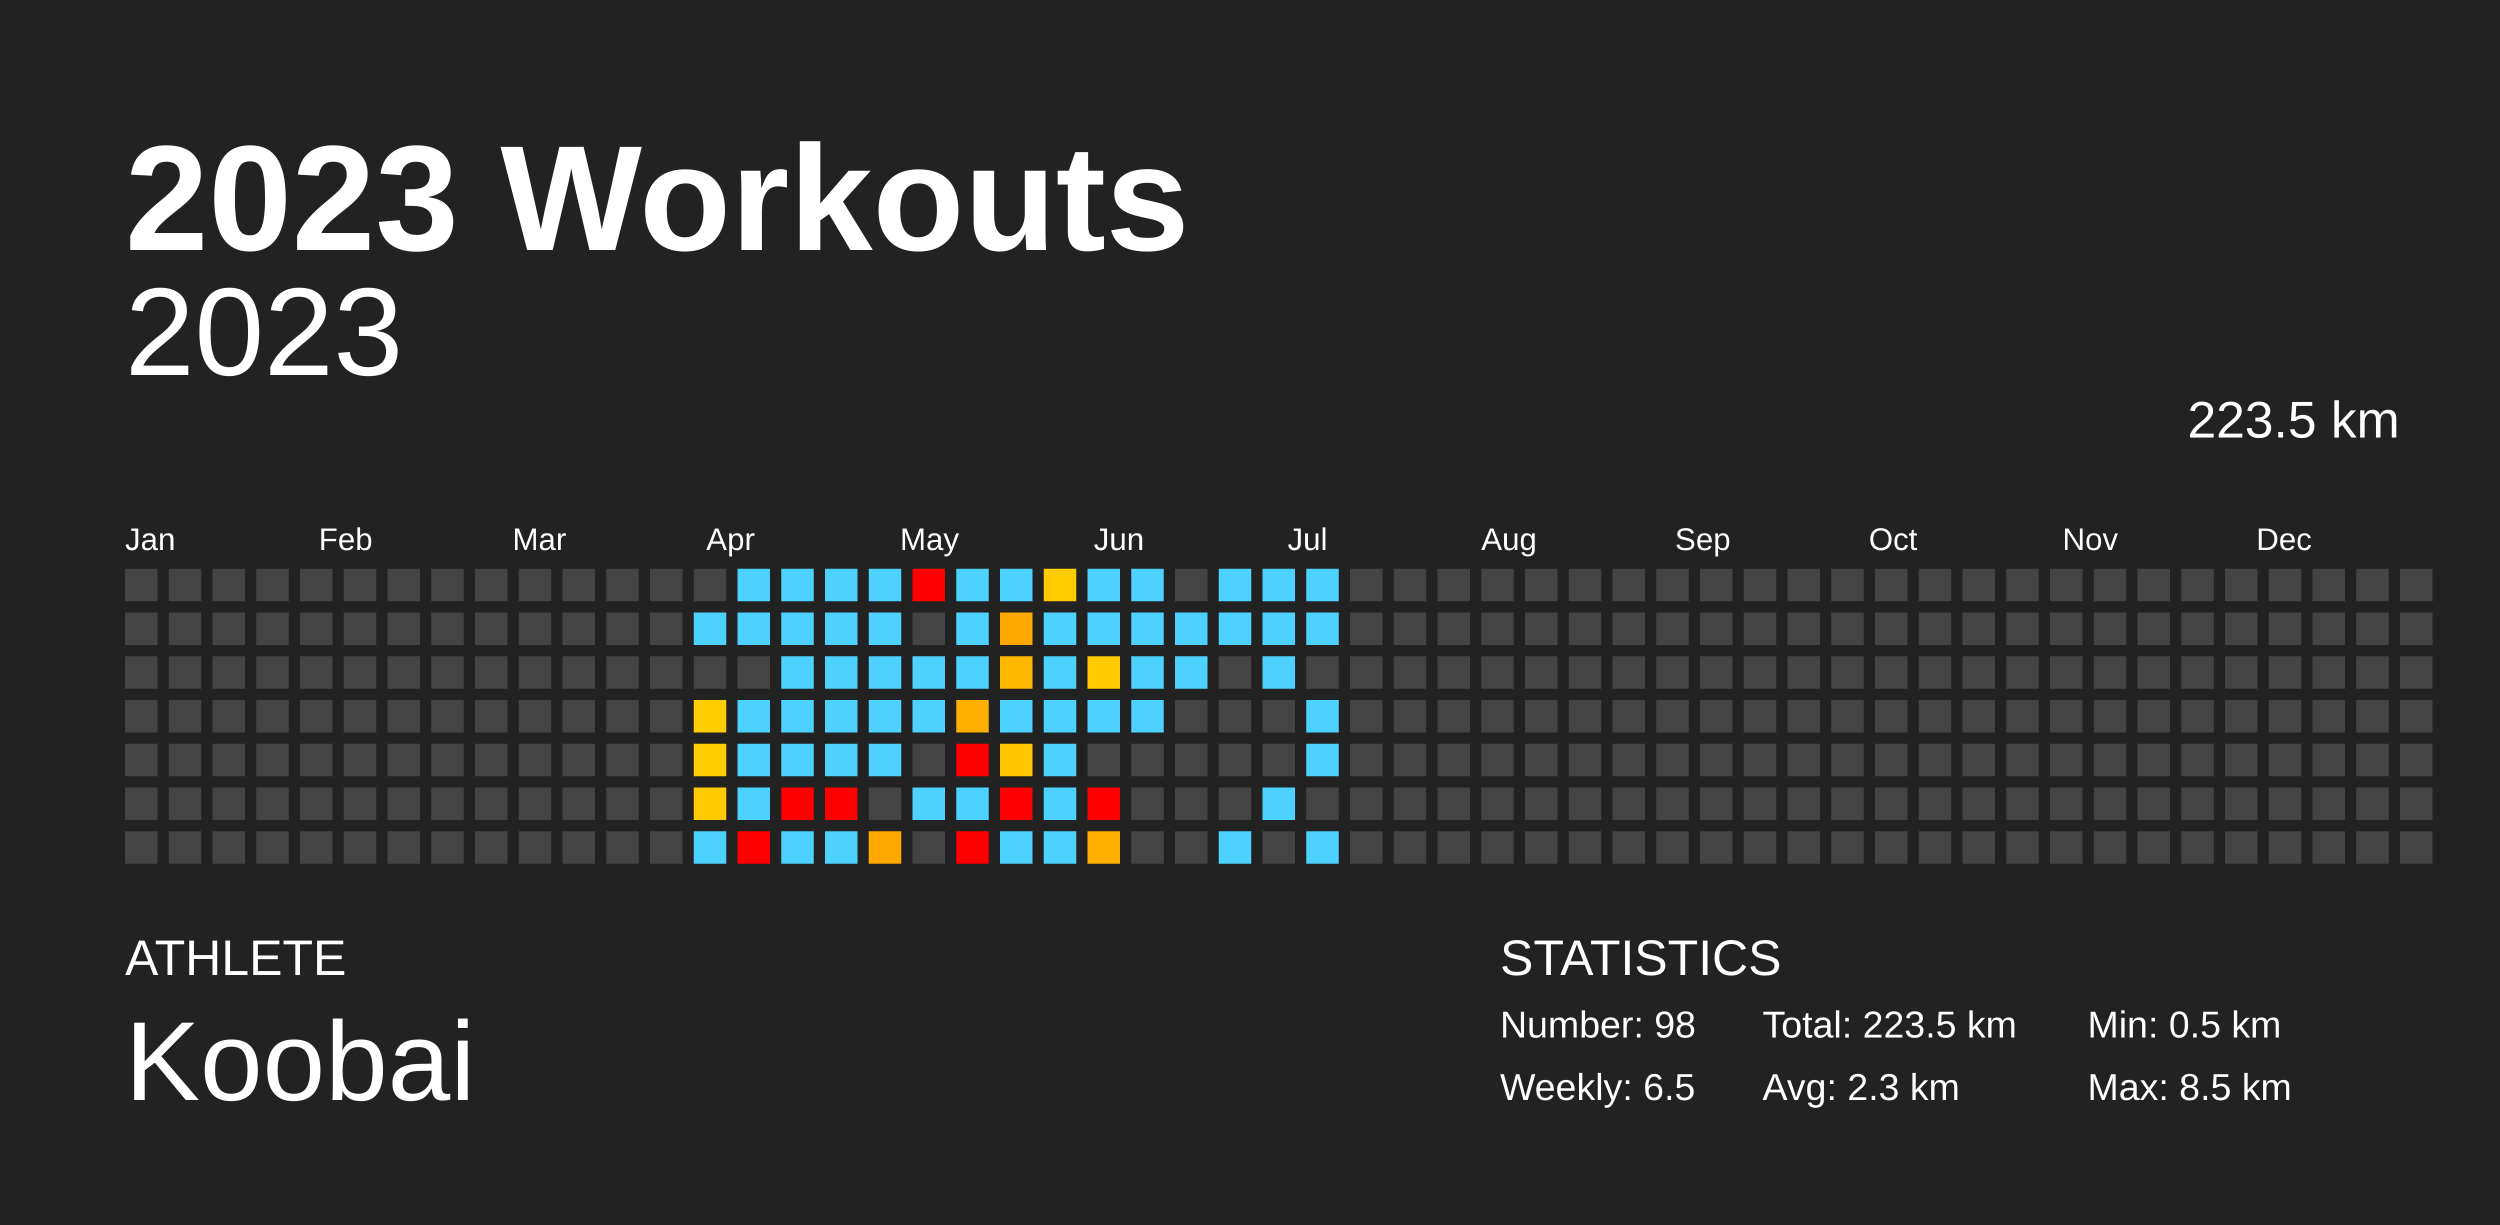
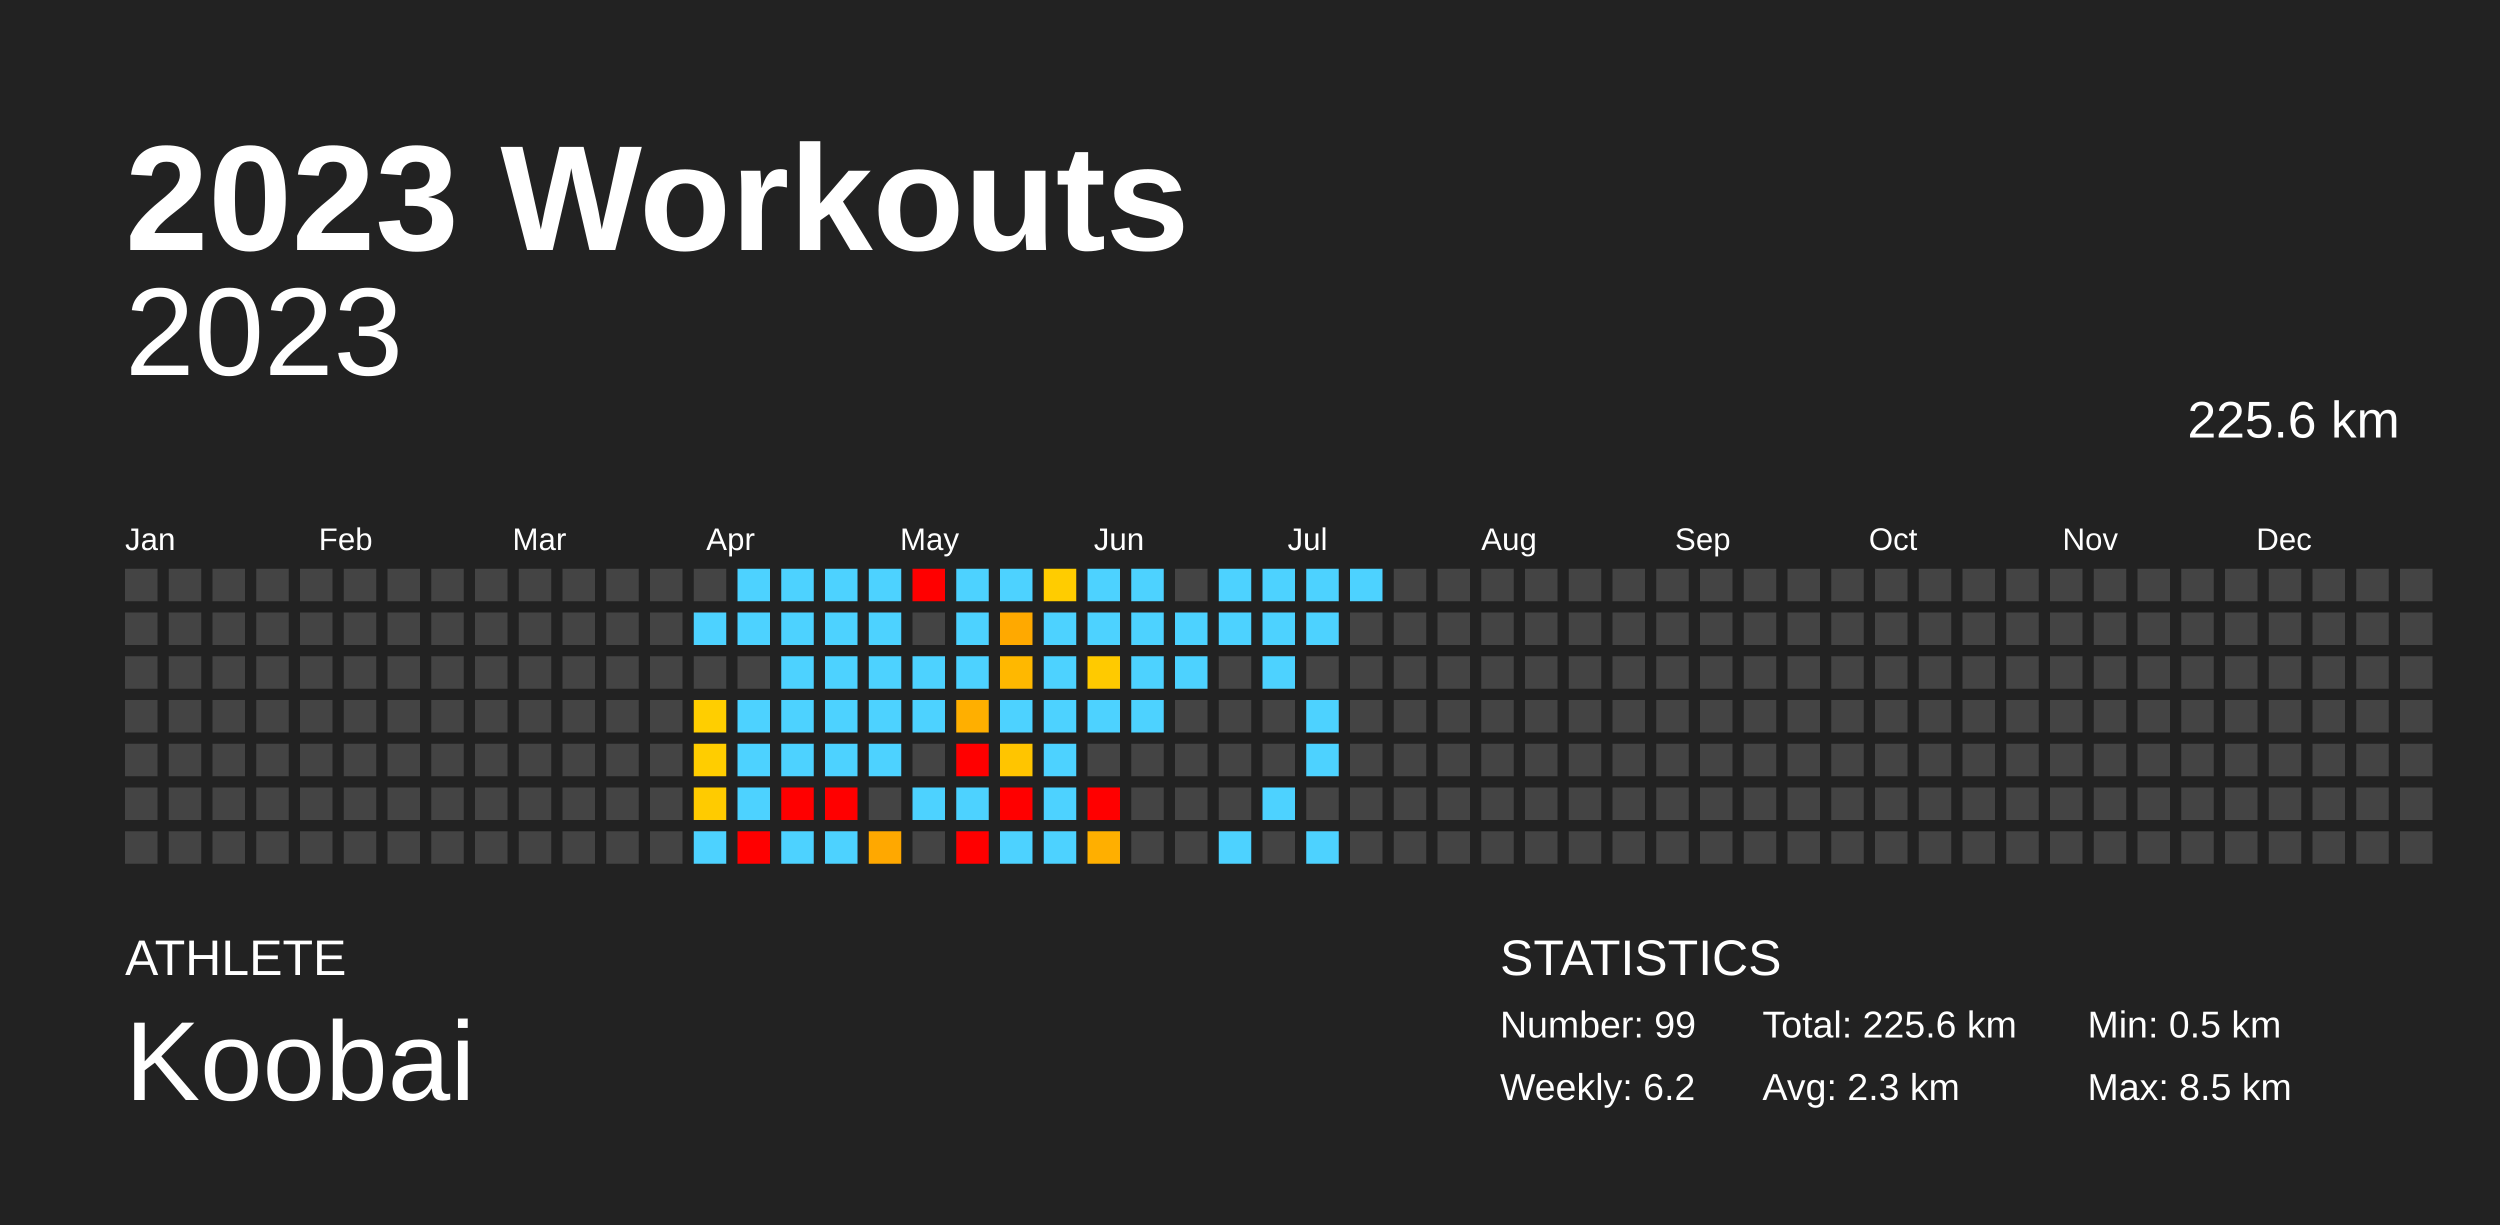
<svg xmlns="http://www.w3.org/2000/svg" baseProfile="full" height="98mm" version="1.1" viewBox="0,0,200,98" width="200mm">
  <defs />
  <rect fill="#222222" height="98" width="200" x="0" y="0" />
  <text fill="#FFFFFF" style="font-size:12px; font-family:Arial; font-weight:bold;" x="10" y="20">2023 Workouts</text>
  <text fill="#FFFFFF" style="font-size:4px; font-family:Arial" x="10" y="78">ATHLETE</text>
  <text fill="#FFFFFF" style="font-size:9px; font-family:Arial" x="10" y="88">Koobai</text>
  <text fill="#FFFFFF" style="font-size:4px; font-family:Arial" x="120" y="78">STATISTICS</text>
-   <text fill="#FFFFFF" style="font-size:3px; font-family:Arial" x="120" y="83">Number: 98</text>
-   <text fill="#FFFFFF" style="font-size:3px; font-family:Arial" x="120" y="88">Weekly: 6.5</text>
-   <text fill="#FFFFFF" style="font-size:3px; font-family:Arial" x="141" y="83">Total: 223.5 km</text>
+   <text fill="#FFFFFF" style="font-size:3px; font-family:Arial" x="120" y="83">Number: 99</text>
+   <text fill="#FFFFFF" style="font-size:3px; font-family:Arial" x="120" y="88">Weekly: 6.2</text>
+   <text fill="#FFFFFF" style="font-size:3px; font-family:Arial" x="141" y="83">Total: 225.6 km</text>
  <text fill="#FFFFFF" style="font-size:3px; font-family:Arial" x="141" y="88">Avg: 2.3 km</text>
  <text fill="#FFFFFF" style="font-size:3px; font-family:Arial" x="167" y="83">Min: 0.5 km</text>
  <text fill="#FFFFFF" style="font-size:3px; font-family:Arial" x="167" y="88">Max: 8.5 km</text>
  <text alignment-baseline="hanging" fill="#FFFFFF" style="font-size:10.0px; font-family:Arial;" x="10" y="30">2023</text>
-   <text alignment-baseline="hanging" fill="#FFFFFF" style="font-size:4.125px; font-family:Arial;" x="175" y="35">223.5 km</text>
+   <text alignment-baseline="hanging" fill="#FFFFFF" style="font-size:4.125px; font-family:Arial;" x="175" y="35">225.6 km</text>
  <text fill="#FFFFFF" style="font-size:2.5px; font-family:Arial" x="10.0" y="44">Jan</text>
  <text fill="#FFFFFF" style="font-size:2.5px; font-family:Arial" x="25.5" y="44">Feb</text>
  <text fill="#FFFFFF" style="font-size:2.5px; font-family:Arial" x="41.0" y="44">Mar</text>
  <text fill="#FFFFFF" style="font-size:2.5px; font-family:Arial" x="56.5" y="44">Apr</text>
  <text fill="#FFFFFF" style="font-size:2.5px; font-family:Arial" x="72.0" y="44">May</text>
  <text fill="#FFFFFF" style="font-size:2.5px; font-family:Arial" x="87.5" y="44">Jun</text>
  <text fill="#FFFFFF" style="font-size:2.5px; font-family:Arial" x="103.0" y="44">Jul</text>
  <text fill="#FFFFFF" style="font-size:2.5px; font-family:Arial" x="118.5" y="44">Aug</text>
  <text fill="#FFFFFF" style="font-size:2.5px; font-family:Arial" x="134.0" y="44">Sep</text>
  <text fill="#FFFFFF" style="font-size:2.5px; font-family:Arial" x="149.5" y="44">Oct</text>
  <text fill="#FFFFFF" style="font-size:2.5px; font-family:Arial" x="165.0" y="44">Nov</text>
  <text fill="#FFFFFF" style="font-size:2.5px; font-family:Arial" x="180.5" y="44">Dec</text>
  <rect fill="#444444" height="2.6" width="2.6" x="10.0" y="45.5" />
  <rect fill="#444444" height="2.6" width="2.6" x="10.0" y="49.0" />
  <rect fill="#444444" height="2.6" width="2.6" x="10.0" y="52.5" />
  <rect fill="#444444" height="2.6" width="2.6" x="10.0" y="56.0" />
  <rect fill="#444444" height="2.6" width="2.6" x="10.0" y="59.5" />
  <rect fill="#444444" height="2.6" width="2.6" x="10.0" y="63.0" />
  <rect fill="#444444" height="2.6" width="2.6" x="10.0" y="66.5" />
  <rect fill="#444444" height="2.6" width="2.6" x="13.5" y="45.5" />
  <rect fill="#444444" height="2.6" width="2.6" x="13.5" y="49.0" />
  <rect fill="#444444" height="2.6" width="2.6" x="13.5" y="52.5" />
  <rect fill="#444444" height="2.6" width="2.6" x="13.5" y="56.0" />
  <rect fill="#444444" height="2.6" width="2.6" x="13.5" y="59.5" />
  <rect fill="#444444" height="2.6" width="2.6" x="13.5" y="63.0" />
  <rect fill="#444444" height="2.6" width="2.6" x="13.5" y="66.5" />
  <rect fill="#444444" height="2.6" width="2.6" x="17.0" y="45.5" />
  <rect fill="#444444" height="2.6" width="2.6" x="17.0" y="49.0" />
  <rect fill="#444444" height="2.6" width="2.6" x="17.0" y="52.5" />
  <rect fill="#444444" height="2.6" width="2.6" x="17.0" y="56.0" />
  <rect fill="#444444" height="2.6" width="2.6" x="17.0" y="59.5" />
  <rect fill="#444444" height="2.6" width="2.6" x="17.0" y="63.0" />
  <rect fill="#444444" height="2.6" width="2.6" x="17.0" y="66.5" />
  <rect fill="#444444" height="2.6" width="2.6" x="20.5" y="45.5" />
  <rect fill="#444444" height="2.6" width="2.6" x="20.5" y="49.0" />
  <rect fill="#444444" height="2.6" width="2.6" x="20.5" y="52.5" />
  <rect fill="#444444" height="2.6" width="2.6" x="20.5" y="56.0" />
  <rect fill="#444444" height="2.6" width="2.6" x="20.5" y="59.5" />
  <rect fill="#444444" height="2.6" width="2.6" x="20.5" y="63.0" />
  <rect fill="#444444" height="2.6" width="2.6" x="20.5" y="66.5" />
  <rect fill="#444444" height="2.6" width="2.6" x="24.0" y="45.5" />
  <rect fill="#444444" height="2.6" width="2.6" x="24.0" y="49.0" />
  <rect fill="#444444" height="2.6" width="2.6" x="24.0" y="52.5" />
  <rect fill="#444444" height="2.6" width="2.6" x="24.0" y="56.0" />
  <rect fill="#444444" height="2.6" width="2.6" x="24.0" y="59.5" />
  <rect fill="#444444" height="2.6" width="2.6" x="24.0" y="63.0" />
  <rect fill="#444444" height="2.6" width="2.6" x="24.0" y="66.5" />
  <rect fill="#444444" height="2.6" width="2.6" x="27.5" y="45.5" />
  <rect fill="#444444" height="2.6" width="2.6" x="27.5" y="49.0" />
  <rect fill="#444444" height="2.6" width="2.6" x="27.5" y="52.5" />
  <rect fill="#444444" height="2.6" width="2.6" x="27.5" y="56.0" />
  <rect fill="#444444" height="2.6" width="2.6" x="27.5" y="59.5" />
  <rect fill="#444444" height="2.6" width="2.6" x="27.5" y="63.0" />
  <rect fill="#444444" height="2.6" width="2.6" x="27.5" y="66.5" />
  <rect fill="#444444" height="2.6" width="2.6" x="31.0" y="45.5" />
  <rect fill="#444444" height="2.6" width="2.6" x="31.0" y="49.0" />
  <rect fill="#444444" height="2.6" width="2.6" x="31.0" y="52.5" />
  <rect fill="#444444" height="2.6" width="2.6" x="31.0" y="56.0" />
  <rect fill="#444444" height="2.6" width="2.6" x="31.0" y="59.5" />
  <rect fill="#444444" height="2.6" width="2.6" x="31.0" y="63.0" />
  <rect fill="#444444" height="2.6" width="2.6" x="31.0" y="66.5" />
  <rect fill="#444444" height="2.6" width="2.6" x="34.5" y="45.5" />
  <rect fill="#444444" height="2.6" width="2.6" x="34.5" y="49.0" />
  <rect fill="#444444" height="2.6" width="2.6" x="34.5" y="52.5" />
  <rect fill="#444444" height="2.6" width="2.6" x="34.5" y="56.0" />
  <rect fill="#444444" height="2.6" width="2.6" x="34.5" y="59.5" />
  <rect fill="#444444" height="2.6" width="2.6" x="34.5" y="63.0" />
  <rect fill="#444444" height="2.6" width="2.6" x="34.5" y="66.5" />
  <rect fill="#444444" height="2.6" width="2.6" x="38.0" y="45.5" />
  <rect fill="#444444" height="2.6" width="2.6" x="38.0" y="49.0" />
  <rect fill="#444444" height="2.6" width="2.6" x="38.0" y="52.5" />
  <rect fill="#444444" height="2.6" width="2.6" x="38.0" y="56.0" />
  <rect fill="#444444" height="2.6" width="2.6" x="38.0" y="59.5" />
  <rect fill="#444444" height="2.6" width="2.6" x="38.0" y="63.0" />
  <rect fill="#444444" height="2.6" width="2.6" x="38.0" y="66.5" />
  <rect fill="#444444" height="2.6" width="2.6" x="41.5" y="45.5" />
  <rect fill="#444444" height="2.6" width="2.6" x="41.5" y="49.0" />
  <rect fill="#444444" height="2.6" width="2.6" x="41.5" y="52.5" />
  <rect fill="#444444" height="2.6" width="2.6" x="41.5" y="56.0" />
  <rect fill="#444444" height="2.6" width="2.6" x="41.5" y="59.5" />
  <rect fill="#444444" height="2.6" width="2.6" x="41.5" y="63.0" />
  <rect fill="#444444" height="2.6" width="2.6" x="41.5" y="66.5" />
  <rect fill="#444444" height="2.6" width="2.6" x="45.0" y="45.5" />
  <rect fill="#444444" height="2.6" width="2.6" x="45.0" y="49.0" />
  <rect fill="#444444" height="2.6" width="2.6" x="45.0" y="52.5" />
  <rect fill="#444444" height="2.6" width="2.6" x="45.0" y="56.0" />
  <rect fill="#444444" height="2.6" width="2.6" x="45.0" y="59.5" />
  <rect fill="#444444" height="2.6" width="2.6" x="45.0" y="63.0" />
  <rect fill="#444444" height="2.6" width="2.6" x="45.0" y="66.5" />
  <rect fill="#444444" height="2.6" width="2.6" x="48.5" y="45.5" />
  <rect fill="#444444" height="2.6" width="2.6" x="48.5" y="49.0" />
  <rect fill="#444444" height="2.6" width="2.6" x="48.5" y="52.5" />
  <rect fill="#444444" height="2.6" width="2.6" x="48.5" y="56.0" />
  <rect fill="#444444" height="2.6" width="2.6" x="48.5" y="59.5" />
  <rect fill="#444444" height="2.6" width="2.6" x="48.5" y="63.0" />
  <rect fill="#444444" height="2.6" width="2.6" x="48.5" y="66.5" />
  <rect fill="#444444" height="2.6" width="2.6" x="52.0" y="45.5" />
  <rect fill="#444444" height="2.6" width="2.6" x="52.0" y="49.0" />
  <rect fill="#444444" height="2.6" width="2.6" x="52.0" y="52.5" />
  <rect fill="#444444" height="2.6" width="2.6" x="52.0" y="56.0" />
  <rect fill="#444444" height="2.6" width="2.6" x="52.0" y="59.5" />
  <rect fill="#444444" height="2.6" width="2.6" x="52.0" y="63.0" />
  <rect fill="#444444" height="2.6" width="2.6" x="52.0" y="66.5" />
  <rect fill="#444444" height="2.6" width="2.6" x="55.5" y="45.5" />
  <rect fill="#4dd2ff" height="2.6" width="2.6" x="55.5" y="49.0" />
  <rect fill="#444444" height="2.6" width="2.6" x="55.5" y="52.5" />
  <rect fill="#ffce00" height="2.6" width="2.6" x="55.5" y="56.0" />
  <rect fill="#ffcd00" height="2.6" width="2.6" x="55.5" y="59.5" />
  <rect fill="#ffcb00" height="2.6" width="2.6" x="55.5" y="63.0" />
  <rect fill="#4dd2ff" height="2.6" width="2.6" x="55.5" y="66.5" />
  <rect fill="#4dd2ff" height="2.6" width="2.6" x="59.0" y="45.5" />
  <rect fill="#4dd2ff" height="2.6" width="2.6" x="59.0" y="49.0" />
  <rect fill="#444444" height="2.6" width="2.6" x="59.0" y="52.5" />
  <rect fill="#4dd2ff" height="2.6" width="2.6" x="59.0" y="56.0" />
  <rect fill="#4dd2ff" height="2.6" width="2.6" x="59.0" y="59.5" />
  <rect fill="#4dd2ff" height="2.6" width="2.6" x="59.0" y="63.0" />
  <rect fill="red" height="2.6" width="2.6" x="59.0" y="66.5" />
  <rect fill="#4dd2ff" height="2.6" width="2.6" x="62.5" y="45.5" />
  <rect fill="#4dd2ff" height="2.6" width="2.6" x="62.5" y="49.0" />
  <rect fill="#4dd2ff" height="2.6" width="2.6" x="62.5" y="52.5" />
  <rect fill="#4dd2ff" height="2.6" width="2.6" x="62.5" y="56.0" />
  <rect fill="#4dd2ff" height="2.6" width="2.6" x="62.5" y="59.5" />
  <rect fill="red" height="2.6" width="2.6" x="62.5" y="63.0" />
  <rect fill="#4dd2ff" height="2.6" width="2.6" x="62.5" y="66.5" />
  <rect fill="#4dd2ff" height="2.6" width="2.6" x="66.0" y="45.5" />
  <rect fill="#4dd2ff" height="2.6" width="2.6" x="66.0" y="49.0" />
  <rect fill="#4dd2ff" height="2.6" width="2.6" x="66.0" y="52.5" />
  <rect fill="#4dd2ff" height="2.6" width="2.6" x="66.0" y="56.0" />
  <rect fill="#4dd2ff" height="2.6" width="2.6" x="66.0" y="59.5" />
  <rect fill="red" height="2.6" width="2.6" x="66.0" y="63.0" />
  <rect fill="#4dd2ff" height="2.6" width="2.6" x="66.0" y="66.5" />
  <rect fill="#4dd2ff" height="2.6" width="2.6" x="69.5" y="45.5" />
  <rect fill="#4dd2ff" height="2.6" width="2.6" x="69.5" y="49.0" />
  <rect fill="#4dd2ff" height="2.6" width="2.6" x="69.5" y="52.5" />
  <rect fill="#4dd2ff" height="2.6" width="2.6" x="69.5" y="56.0" />
  <rect fill="#4dd2ff" height="2.6" width="2.6" x="69.5" y="59.5" />
  <rect fill="#444444" height="2.6" width="2.6" x="69.5" y="63.0" />
  <rect fill="#ffa800" height="2.6" width="2.6" x="69.5" y="66.5" />
  <rect fill="red" height="2.6" width="2.6" x="73.0" y="45.5" />
  <rect fill="#444444" height="2.6" width="2.6" x="73.0" y="49.0" />
  <rect fill="#4dd2ff" height="2.6" width="2.6" x="73.0" y="52.5" />
  <rect fill="#4dd2ff" height="2.6" width="2.6" x="73.0" y="56.0" />
  <rect fill="#444444" height="2.6" width="2.6" x="73.0" y="59.5" />
  <rect fill="#4dd2ff" height="2.6" width="2.6" x="73.0" y="63.0" />
  <rect fill="#444444" height="2.6" width="2.6" x="73.0" y="66.5" />
  <rect fill="#4dd2ff" height="2.6" width="2.6" x="76.5" y="45.5" />
  <rect fill="#4dd2ff" height="2.6" width="2.6" x="76.5" y="49.0" />
  <rect fill="#4dd2ff" height="2.6" width="2.6" x="76.5" y="52.5" />
  <rect fill="#ffaf00" height="2.6" width="2.6" x="76.5" y="56.0" />
  <rect fill="red" height="2.6" width="2.6" x="76.5" y="59.5" />
  <rect fill="#4dd2ff" height="2.6" width="2.6" x="76.5" y="63.0" />
  <rect fill="red" height="2.6" width="2.6" x="76.5" y="66.5" />
  <rect fill="#4dd2ff" height="2.6" width="2.6" x="80.0" y="45.5" />
  <rect fill="#ffa900" height="2.6" width="2.6" x="80.0" y="49.0" />
  <rect fill="#ffb800" height="2.6" width="2.6" x="80.0" y="52.5" />
  <rect fill="#4dd2ff" height="2.6" width="2.6" x="80.0" y="56.0" />
  <rect fill="#ffc500" height="2.6" width="2.6" x="80.0" y="59.5" />
  <rect fill="red" height="2.6" width="2.6" x="80.0" y="63.0" />
  <rect fill="#4dd2ff" height="2.6" width="2.6" x="80.0" y="66.5" />
  <rect fill="#ffcc00" height="2.6" width="2.6" x="83.5" y="45.5" />
  <rect fill="#4dd2ff" height="2.6" width="2.6" x="83.5" y="49.0" />
  <rect fill="#4dd2ff" height="2.6" width="2.6" x="83.5" y="52.5" />
  <rect fill="#4dd2ff" height="2.6" width="2.6" x="83.5" y="56.0" />
  <rect fill="#4dd2ff" height="2.6" width="2.6" x="83.5" y="59.5" />
  <rect fill="#4dd2ff" height="2.6" width="2.6" x="83.5" y="63.0" />
  <rect fill="#4dd2ff" height="2.6" width="2.6" x="83.5" y="66.5" />
  <rect fill="#4dd2ff" height="2.6" width="2.6" x="87.0" y="45.5" />
  <rect fill="#4dd2ff" height="2.6" width="2.6" x="87.0" y="49.0" />
  <rect fill="#ffca00" height="2.6" width="2.6" x="87.0" y="52.5" />
  <rect fill="#4dd2ff" height="2.6" width="2.6" x="87.0" y="56.0" />
  <rect fill="#444444" height="2.6" width="2.6" x="87.0" y="59.5" />
  <rect fill="red" height="2.6" width="2.6" x="87.0" y="63.0" />
  <rect fill="#ffaf00" height="2.6" width="2.6" x="87.0" y="66.5" />
  <rect fill="#4dd2ff" height="2.6" width="2.6" x="90.5" y="45.5" />
  <rect fill="#4dd2ff" height="2.6" width="2.6" x="90.5" y="49.0" />
  <rect fill="#4dd2ff" height="2.6" width="2.6" x="90.5" y="52.5" />
  <rect fill="#4dd2ff" height="2.6" width="2.6" x="90.5" y="56.0" />
  <rect fill="#444444" height="2.6" width="2.6" x="90.5" y="59.5" />
  <rect fill="#444444" height="2.6" width="2.6" x="90.5" y="63.0" />
  <rect fill="#444444" height="2.6" width="2.6" x="90.5" y="66.5" />
  <rect fill="#444444" height="2.6" width="2.6" x="94.0" y="45.5" />
  <rect fill="#4dd2ff" height="2.6" width="2.6" x="94.0" y="49.0" />
  <rect fill="#4dd2ff" height="2.6" width="2.6" x="94.0" y="52.5" />
  <rect fill="#444444" height="2.6" width="2.6" x="94.0" y="56.0" />
  <rect fill="#444444" height="2.6" width="2.6" x="94.0" y="59.5" />
  <rect fill="#444444" height="2.6" width="2.6" x="94.0" y="63.0" />
  <rect fill="#444444" height="2.6" width="2.6" x="94.0" y="66.5" />
  <rect fill="#4dd2ff" height="2.6" width="2.6" x="97.5" y="45.5" />
  <rect fill="#4dd2ff" height="2.6" width="2.6" x="97.5" y="49.0" />
  <rect fill="#444444" height="2.6" width="2.6" x="97.5" y="52.5" />
  <rect fill="#444444" height="2.6" width="2.6" x="97.5" y="56.0" />
  <rect fill="#444444" height="2.6" width="2.6" x="97.5" y="59.5" />
  <rect fill="#444444" height="2.6" width="2.6" x="97.5" y="63.0" />
  <rect fill="#4dd2ff" height="2.6" width="2.6" x="97.5" y="66.5" />
  <rect fill="#4dd2ff" height="2.6" width="2.6" x="101.0" y="45.5" />
  <rect fill="#4dd2ff" height="2.6" width="2.6" x="101.0" y="49.0" />
  <rect fill="#4dd2ff" height="2.6" width="2.6" x="101.0" y="52.5" />
  <rect fill="#444444" height="2.6" width="2.6" x="101.0" y="56.0" />
  <rect fill="#444444" height="2.6" width="2.6" x="101.0" y="59.5" />
  <rect fill="#4dd2ff" height="2.6" width="2.6" x="101.0" y="63.0" />
  <rect fill="#444444" height="2.6" width="2.6" x="101.0" y="66.5" />
  <rect fill="#4dd2ff" height="2.6" width="2.6" x="104.5" y="45.5" />
  <rect fill="#4dd2ff" height="2.6" width="2.6" x="104.5" y="49.0" />
  <rect fill="#444444" height="2.6" width="2.6" x="104.5" y="52.5" />
  <rect fill="#4dd2ff" height="2.6" width="2.6" x="104.5" y="56.0" />
  <rect fill="#4dd2ff" height="2.6" width="2.6" x="104.5" y="59.5" />
  <rect fill="#444444" height="2.6" width="2.6" x="104.5" y="63.0" />
  <rect fill="#4dd2ff" height="2.6" width="2.6" x="104.5" y="66.5" />
-   <rect fill="#444444" height="2.6" width="2.6" x="108.0" y="45.5" />
+   <rect fill="#4dd2ff" height="2.6" width="2.6" x="108.0" y="45.5" />
  <rect fill="#444444" height="2.6" width="2.6" x="108.0" y="49.0" />
  <rect fill="#444444" height="2.6" width="2.6" x="108.0" y="52.5" />
  <rect fill="#444444" height="2.6" width="2.6" x="108.0" y="56.0" />
  <rect fill="#444444" height="2.6" width="2.6" x="108.0" y="59.5" />
  <rect fill="#444444" height="2.6" width="2.6" x="108.0" y="63.0" />
  <rect fill="#444444" height="2.6" width="2.6" x="108.0" y="66.5" />
  <rect fill="#444444" height="2.6" width="2.6" x="111.5" y="45.5" />
  <rect fill="#444444" height="2.6" width="2.6" x="111.5" y="49.0" />
  <rect fill="#444444" height="2.6" width="2.6" x="111.5" y="52.5" />
  <rect fill="#444444" height="2.6" width="2.6" x="111.5" y="56.0" />
  <rect fill="#444444" height="2.6" width="2.6" x="111.5" y="59.5" />
  <rect fill="#444444" height="2.6" width="2.6" x="111.5" y="63.0" />
  <rect fill="#444444" height="2.6" width="2.6" x="111.5" y="66.5" />
  <rect fill="#444444" height="2.6" width="2.6" x="115.0" y="45.5" />
  <rect fill="#444444" height="2.6" width="2.6" x="115.0" y="49.0" />
  <rect fill="#444444" height="2.6" width="2.6" x="115.0" y="52.5" />
  <rect fill="#444444" height="2.6" width="2.6" x="115.0" y="56.0" />
  <rect fill="#444444" height="2.6" width="2.6" x="115.0" y="59.5" />
  <rect fill="#444444" height="2.6" width="2.6" x="115.0" y="63.0" />
  <rect fill="#444444" height="2.6" width="2.6" x="115.0" y="66.5" />
  <rect fill="#444444" height="2.6" width="2.6" x="118.5" y="45.5" />
  <rect fill="#444444" height="2.6" width="2.6" x="118.5" y="49.0" />
  <rect fill="#444444" height="2.6" width="2.6" x="118.5" y="52.5" />
  <rect fill="#444444" height="2.6" width="2.6" x="118.5" y="56.0" />
  <rect fill="#444444" height="2.6" width="2.6" x="118.5" y="59.5" />
  <rect fill="#444444" height="2.6" width="2.6" x="118.5" y="63.0" />
  <rect fill="#444444" height="2.6" width="2.6" x="118.5" y="66.5" />
  <rect fill="#444444" height="2.6" width="2.6" x="122.0" y="45.5" />
  <rect fill="#444444" height="2.6" width="2.6" x="122.0" y="49.0" />
  <rect fill="#444444" height="2.6" width="2.6" x="122.0" y="52.5" />
  <rect fill="#444444" height="2.6" width="2.6" x="122.0" y="56.0" />
  <rect fill="#444444" height="2.6" width="2.6" x="122.0" y="59.5" />
  <rect fill="#444444" height="2.6" width="2.6" x="122.0" y="63.0" />
  <rect fill="#444444" height="2.6" width="2.6" x="122.0" y="66.5" />
  <rect fill="#444444" height="2.6" width="2.6" x="125.5" y="45.5" />
  <rect fill="#444444" height="2.6" width="2.6" x="125.5" y="49.0" />
  <rect fill="#444444" height="2.6" width="2.6" x="125.5" y="52.5" />
  <rect fill="#444444" height="2.6" width="2.6" x="125.5" y="56.0" />
  <rect fill="#444444" height="2.6" width="2.6" x="125.5" y="59.5" />
  <rect fill="#444444" height="2.6" width="2.6" x="125.5" y="63.0" />
  <rect fill="#444444" height="2.6" width="2.6" x="125.5" y="66.5" />
  <rect fill="#444444" height="2.6" width="2.6" x="129.0" y="45.5" />
  <rect fill="#444444" height="2.6" width="2.6" x="129.0" y="49.0" />
  <rect fill="#444444" height="2.6" width="2.6" x="129.0" y="52.5" />
  <rect fill="#444444" height="2.6" width="2.6" x="129.0" y="56.0" />
  <rect fill="#444444" height="2.6" width="2.6" x="129.0" y="59.5" />
  <rect fill="#444444" height="2.6" width="2.6" x="129.0" y="63.0" />
  <rect fill="#444444" height="2.6" width="2.6" x="129.0" y="66.5" />
  <rect fill="#444444" height="2.6" width="2.6" x="132.5" y="45.5" />
  <rect fill="#444444" height="2.6" width="2.6" x="132.5" y="49.0" />
  <rect fill="#444444" height="2.6" width="2.6" x="132.5" y="52.5" />
  <rect fill="#444444" height="2.6" width="2.6" x="132.5" y="56.0" />
  <rect fill="#444444" height="2.6" width="2.6" x="132.5" y="59.5" />
  <rect fill="#444444" height="2.6" width="2.6" x="132.5" y="63.0" />
  <rect fill="#444444" height="2.6" width="2.6" x="132.5" y="66.5" />
  <rect fill="#444444" height="2.6" width="2.6" x="136.0" y="45.5" />
  <rect fill="#444444" height="2.6" width="2.6" x="136.0" y="49.0" />
  <rect fill="#444444" height="2.6" width="2.6" x="136.0" y="52.5" />
  <rect fill="#444444" height="2.6" width="2.6" x="136.0" y="56.0" />
  <rect fill="#444444" height="2.6" width="2.6" x="136.0" y="59.5" />
  <rect fill="#444444" height="2.6" width="2.6" x="136.0" y="63.0" />
  <rect fill="#444444" height="2.6" width="2.6" x="136.0" y="66.5" />
  <rect fill="#444444" height="2.6" width="2.6" x="139.5" y="45.5" />
  <rect fill="#444444" height="2.6" width="2.6" x="139.5" y="49.0" />
  <rect fill="#444444" height="2.6" width="2.6" x="139.5" y="52.5" />
  <rect fill="#444444" height="2.6" width="2.6" x="139.5" y="56.0" />
  <rect fill="#444444" height="2.6" width="2.6" x="139.5" y="59.5" />
  <rect fill="#444444" height="2.6" width="2.6" x="139.5" y="63.0" />
  <rect fill="#444444" height="2.6" width="2.6" x="139.5" y="66.5" />
  <rect fill="#444444" height="2.6" width="2.6" x="143.0" y="45.5" />
  <rect fill="#444444" height="2.6" width="2.6" x="143.0" y="49.0" />
  <rect fill="#444444" height="2.6" width="2.6" x="143.0" y="52.5" />
  <rect fill="#444444" height="2.6" width="2.6" x="143.0" y="56.0" />
  <rect fill="#444444" height="2.6" width="2.6" x="143.0" y="59.5" />
  <rect fill="#444444" height="2.6" width="2.6" x="143.0" y="63.0" />
  <rect fill="#444444" height="2.6" width="2.6" x="143.0" y="66.5" />
  <rect fill="#444444" height="2.6" width="2.6" x="146.5" y="45.5" />
  <rect fill="#444444" height="2.6" width="2.6" x="146.5" y="49.0" />
  <rect fill="#444444" height="2.6" width="2.6" x="146.5" y="52.5" />
  <rect fill="#444444" height="2.6" width="2.6" x="146.5" y="56.0" />
  <rect fill="#444444" height="2.6" width="2.6" x="146.5" y="59.5" />
  <rect fill="#444444" height="2.6" width="2.6" x="146.5" y="63.0" />
  <rect fill="#444444" height="2.6" width="2.6" x="146.5" y="66.5" />
  <rect fill="#444444" height="2.6" width="2.6" x="150.0" y="45.5" />
  <rect fill="#444444" height="2.6" width="2.6" x="150.0" y="49.0" />
  <rect fill="#444444" height="2.6" width="2.6" x="150.0" y="52.5" />
  <rect fill="#444444" height="2.6" width="2.6" x="150.0" y="56.0" />
  <rect fill="#444444" height="2.6" width="2.6" x="150.0" y="59.5" />
  <rect fill="#444444" height="2.6" width="2.6" x="150.0" y="63.0" />
  <rect fill="#444444" height="2.6" width="2.6" x="150.0" y="66.5" />
  <rect fill="#444444" height="2.6" width="2.6" x="153.5" y="45.5" />
  <rect fill="#444444" height="2.6" width="2.6" x="153.5" y="49.0" />
  <rect fill="#444444" height="2.6" width="2.6" x="153.5" y="52.5" />
  <rect fill="#444444" height="2.6" width="2.6" x="153.5" y="56.0" />
  <rect fill="#444444" height="2.6" width="2.6" x="153.5" y="59.5" />
  <rect fill="#444444" height="2.6" width="2.6" x="153.5" y="63.0" />
  <rect fill="#444444" height="2.6" width="2.6" x="153.5" y="66.5" />
  <rect fill="#444444" height="2.6" width="2.6" x="157.0" y="45.5" />
  <rect fill="#444444" height="2.6" width="2.6" x="157.0" y="49.0" />
  <rect fill="#444444" height="2.6" width="2.6" x="157.0" y="52.5" />
  <rect fill="#444444" height="2.6" width="2.6" x="157.0" y="56.0" />
  <rect fill="#444444" height="2.6" width="2.6" x="157.0" y="59.5" />
  <rect fill="#444444" height="2.6" width="2.6" x="157.0" y="63.0" />
  <rect fill="#444444" height="2.6" width="2.6" x="157.0" y="66.5" />
  <rect fill="#444444" height="2.6" width="2.6" x="160.5" y="45.5" />
  <rect fill="#444444" height="2.6" width="2.6" x="160.5" y="49.0" />
  <rect fill="#444444" height="2.6" width="2.6" x="160.5" y="52.5" />
  <rect fill="#444444" height="2.6" width="2.6" x="160.5" y="56.0" />
  <rect fill="#444444" height="2.6" width="2.6" x="160.5" y="59.5" />
  <rect fill="#444444" height="2.6" width="2.6" x="160.5" y="63.0" />
  <rect fill="#444444" height="2.6" width="2.6" x="160.5" y="66.5" />
  <rect fill="#444444" height="2.6" width="2.6" x="164.0" y="45.5" />
  <rect fill="#444444" height="2.6" width="2.6" x="164.0" y="49.0" />
  <rect fill="#444444" height="2.6" width="2.6" x="164.0" y="52.5" />
  <rect fill="#444444" height="2.6" width="2.6" x="164.0" y="56.0" />
  <rect fill="#444444" height="2.6" width="2.6" x="164.0" y="59.5" />
  <rect fill="#444444" height="2.6" width="2.6" x="164.0" y="63.0" />
  <rect fill="#444444" height="2.6" width="2.6" x="164.0" y="66.5" />
  <rect fill="#444444" height="2.6" width="2.6" x="167.5" y="45.5" />
  <rect fill="#444444" height="2.6" width="2.6" x="167.5" y="49.0" />
  <rect fill="#444444" height="2.6" width="2.6" x="167.5" y="52.5" />
  <rect fill="#444444" height="2.6" width="2.6" x="167.5" y="56.0" />
  <rect fill="#444444" height="2.6" width="2.6" x="167.5" y="59.5" />
  <rect fill="#444444" height="2.6" width="2.6" x="167.5" y="63.0" />
  <rect fill="#444444" height="2.6" width="2.6" x="167.5" y="66.5" />
  <rect fill="#444444" height="2.6" width="2.6" x="171.0" y="45.5" />
  <rect fill="#444444" height="2.6" width="2.6" x="171.0" y="49.0" />
  <rect fill="#444444" height="2.6" width="2.6" x="171.0" y="52.5" />
  <rect fill="#444444" height="2.6" width="2.6" x="171.0" y="56.0" />
  <rect fill="#444444" height="2.6" width="2.6" x="171.0" y="59.5" />
  <rect fill="#444444" height="2.6" width="2.6" x="171.0" y="63.0" />
  <rect fill="#444444" height="2.6" width="2.6" x="171.0" y="66.5" />
  <rect fill="#444444" height="2.6" width="2.6" x="174.5" y="45.5" />
  <rect fill="#444444" height="2.6" width="2.6" x="174.5" y="49.0" />
  <rect fill="#444444" height="2.6" width="2.6" x="174.5" y="52.5" />
  <rect fill="#444444" height="2.6" width="2.6" x="174.5" y="56.0" />
  <rect fill="#444444" height="2.6" width="2.6" x="174.5" y="59.5" />
  <rect fill="#444444" height="2.6" width="2.6" x="174.5" y="63.0" />
  <rect fill="#444444" height="2.6" width="2.6" x="174.5" y="66.5" />
  <rect fill="#444444" height="2.6" width="2.6" x="178.0" y="45.5" />
  <rect fill="#444444" height="2.6" width="2.6" x="178.0" y="49.0" />
  <rect fill="#444444" height="2.6" width="2.6" x="178.0" y="52.5" />
  <rect fill="#444444" height="2.6" width="2.6" x="178.0" y="56.0" />
  <rect fill="#444444" height="2.6" width="2.6" x="178.0" y="59.5" />
  <rect fill="#444444" height="2.6" width="2.6" x="178.0" y="63.0" />
  <rect fill="#444444" height="2.6" width="2.6" x="178.0" y="66.5" />
  <rect fill="#444444" height="2.6" width="2.6" x="181.5" y="45.5" />
  <rect fill="#444444" height="2.6" width="2.6" x="181.5" y="49.0" />
  <rect fill="#444444" height="2.6" width="2.6" x="181.5" y="52.5" />
  <rect fill="#444444" height="2.6" width="2.6" x="181.5" y="56.0" />
  <rect fill="#444444" height="2.6" width="2.6" x="181.5" y="59.5" />
  <rect fill="#444444" height="2.6" width="2.6" x="181.5" y="63.0" />
  <rect fill="#444444" height="2.6" width="2.6" x="181.5" y="66.5" />
  <rect fill="#444444" height="2.6" width="2.6" x="185.0" y="45.5" />
  <rect fill="#444444" height="2.6" width="2.6" x="185.0" y="49.0" />
  <rect fill="#444444" height="2.6" width="2.6" x="185.0" y="52.5" />
  <rect fill="#444444" height="2.6" width="2.6" x="185.0" y="56.0" />
  <rect fill="#444444" height="2.6" width="2.6" x="185.0" y="59.5" />
  <rect fill="#444444" height="2.6" width="2.6" x="185.0" y="63.0" />
  <rect fill="#444444" height="2.6" width="2.6" x="185.0" y="66.5" />
  <rect fill="#444444" height="2.6" width="2.6" x="188.5" y="45.5" />
  <rect fill="#444444" height="2.6" width="2.6" x="188.5" y="49.0" />
  <rect fill="#444444" height="2.6" width="2.6" x="188.5" y="52.5" />
  <rect fill="#444444" height="2.6" width="2.6" x="188.5" y="56.0" />
  <rect fill="#444444" height="2.6" width="2.6" x="188.5" y="59.5" />
  <rect fill="#444444" height="2.6" width="2.6" x="188.5" y="63.0" />
  <rect fill="#444444" height="2.6" width="2.6" x="188.5" y="66.5" />
  <rect fill="#444444" height="2.6" width="2.6" x="192.0" y="45.5" />
  <rect fill="#444444" height="2.6" width="2.6" x="192.0" y="49.0" />
  <rect fill="#444444" height="2.6" width="2.6" x="192.0" y="52.5" />
  <rect fill="#444444" height="2.6" width="2.6" x="192.0" y="56.0" />
  <rect fill="#444444" height="2.6" width="2.6" x="192.0" y="59.5" />
  <rect fill="#444444" height="2.6" width="2.6" x="192.0" y="63.0" />
  <rect fill="#444444" height="2.6" width="2.6" x="192.0" y="66.5" />
</svg>
